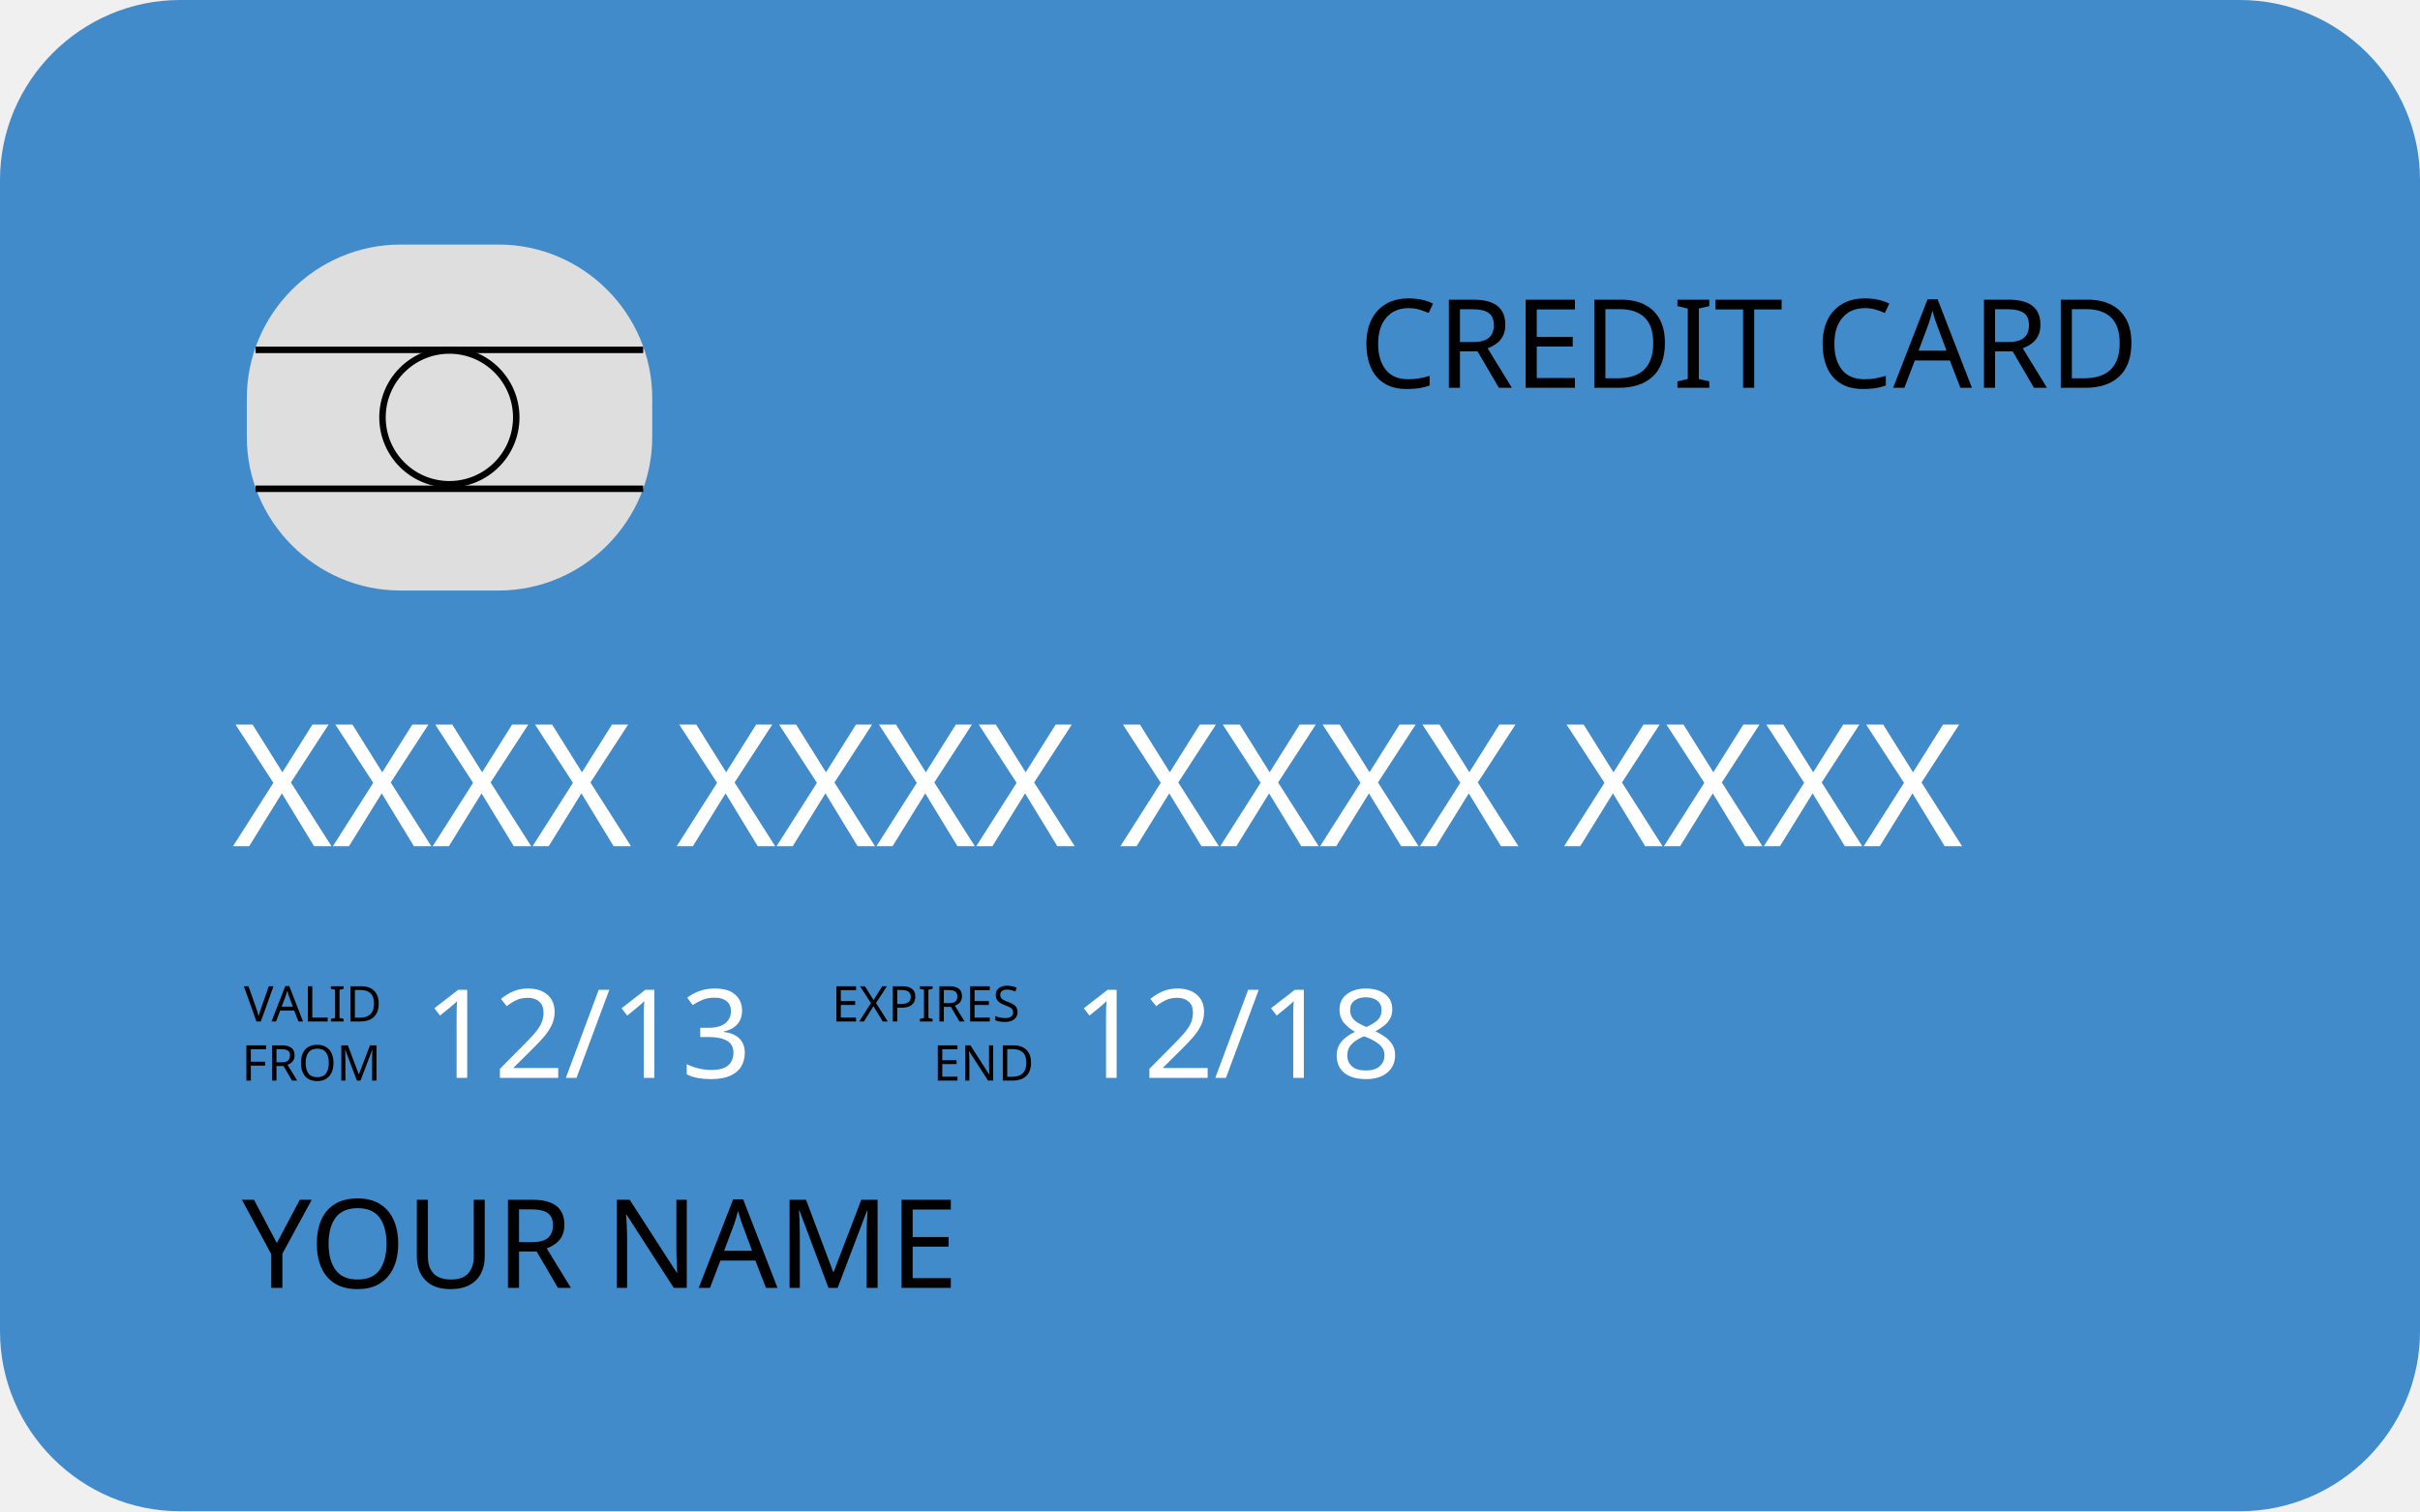
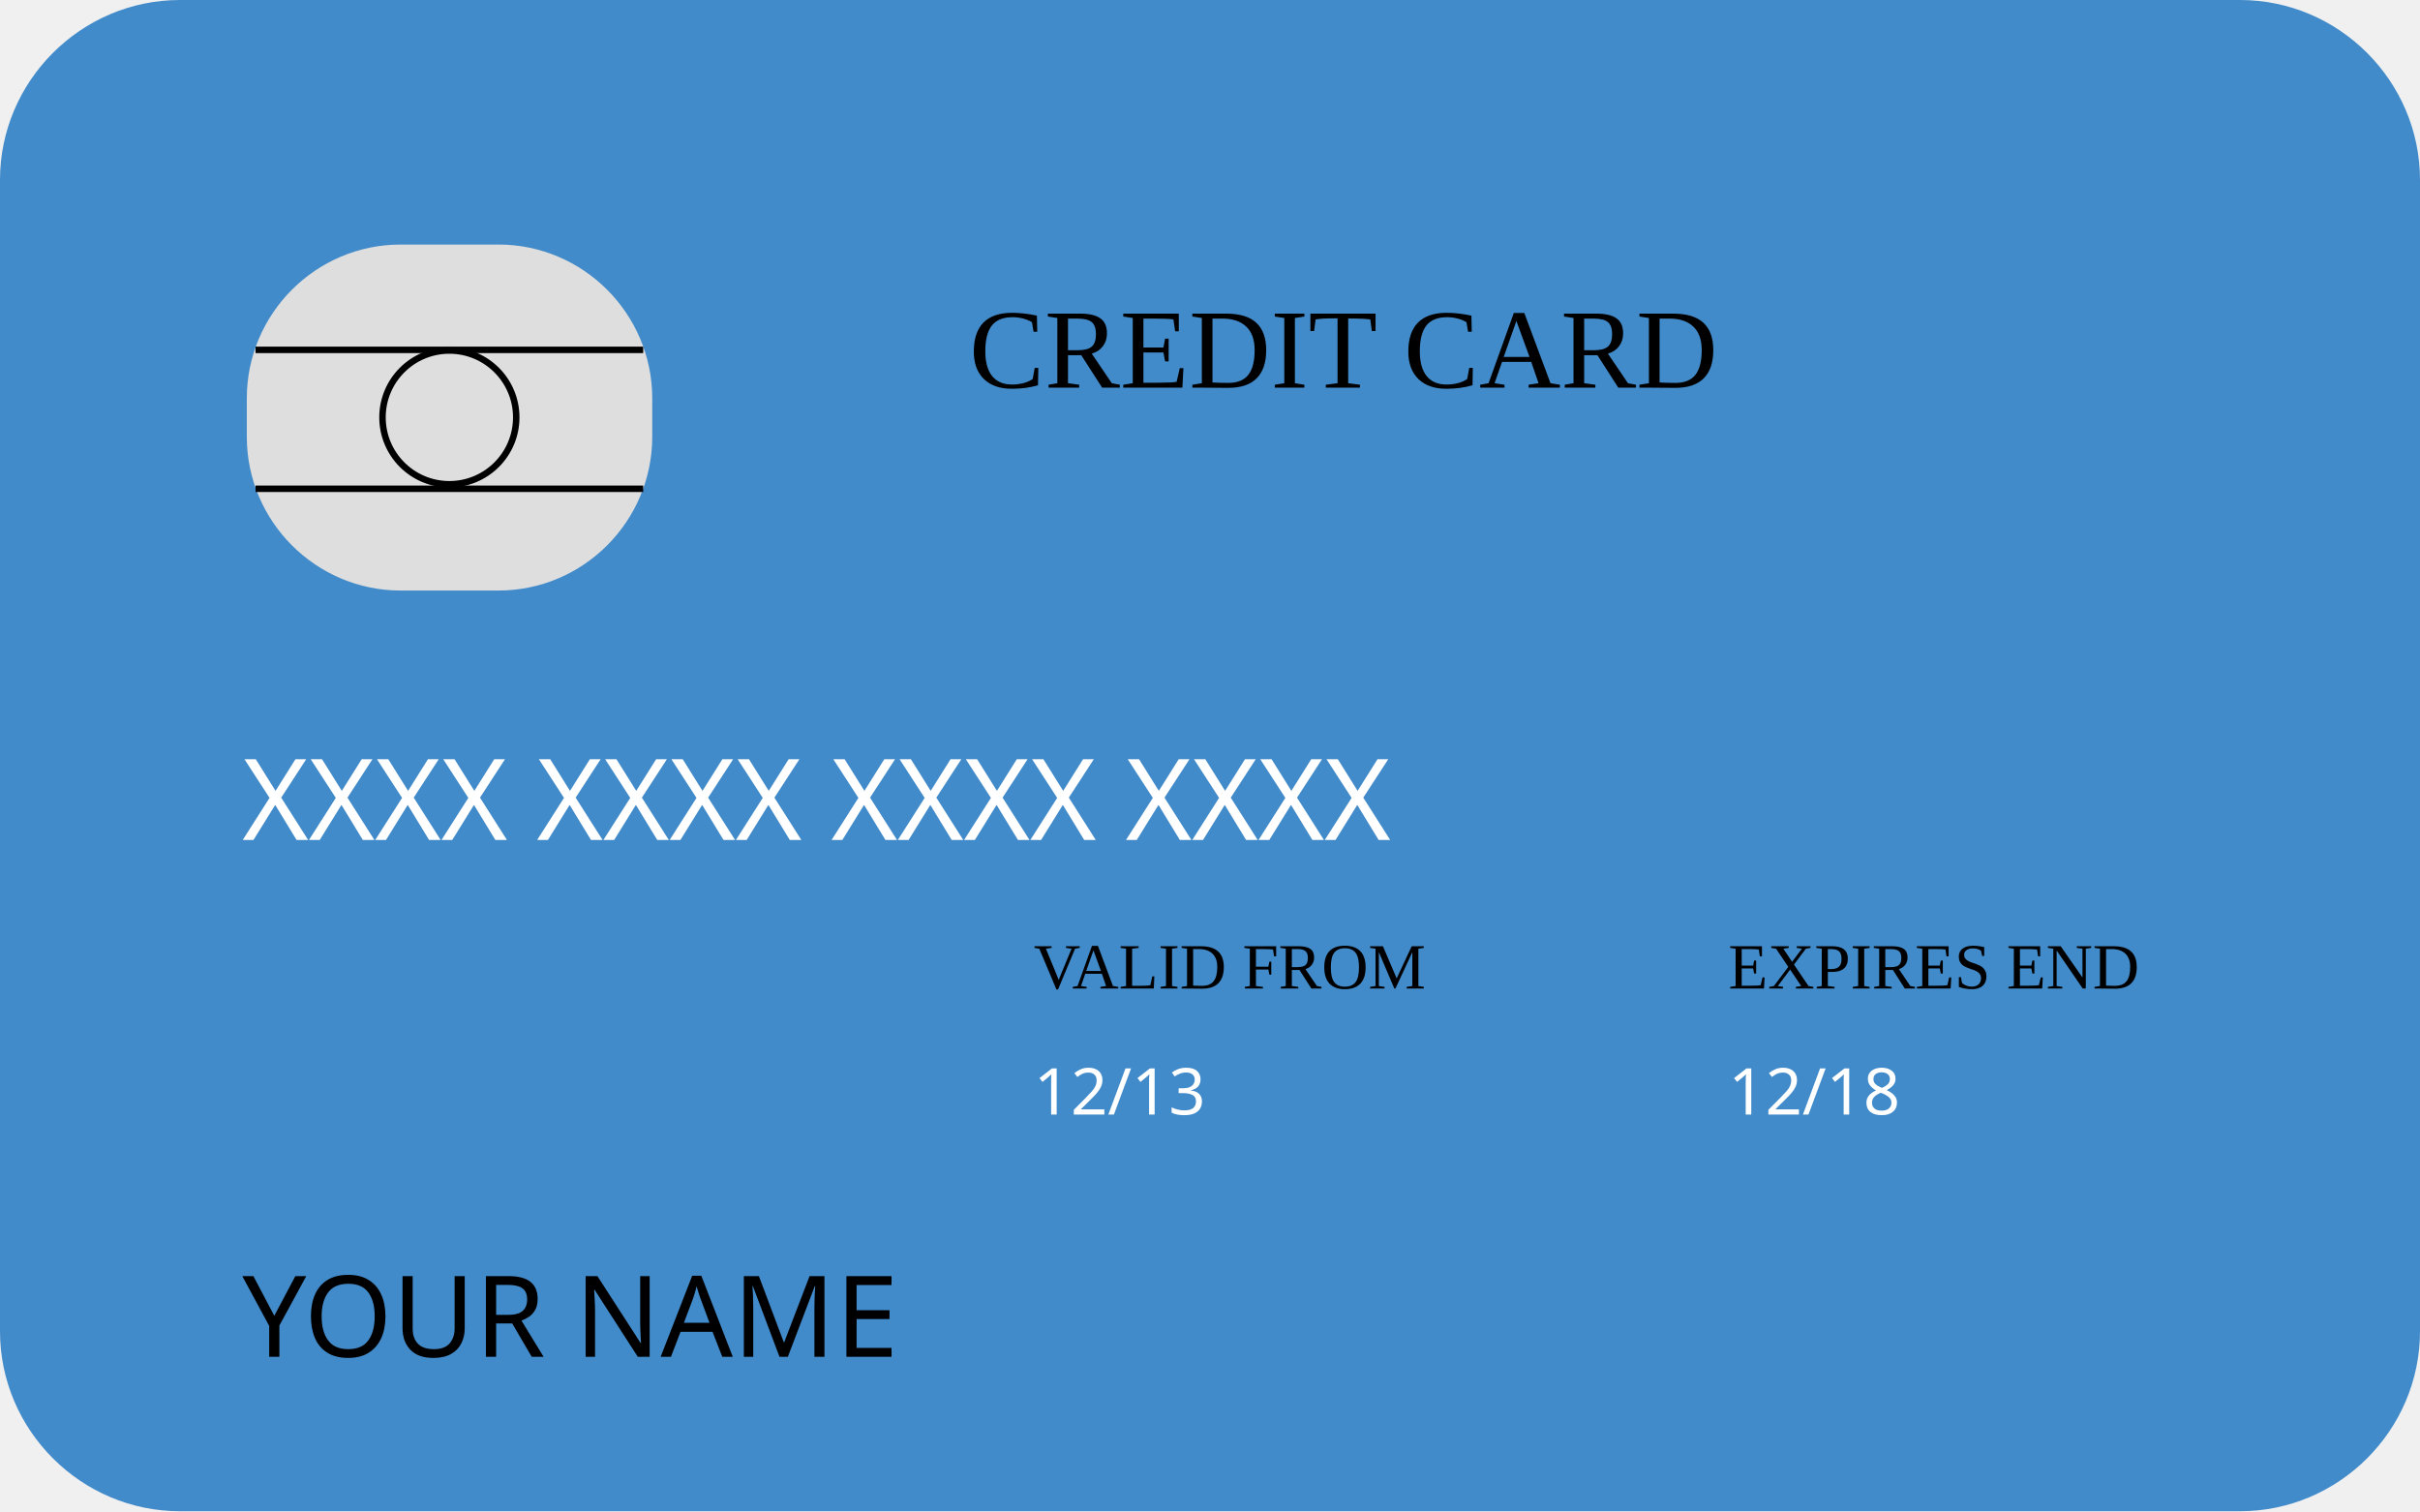
<svg xmlns="http://www.w3.org/2000/svg" version="1.1" id="Layer_1" x="0px" y="0px" viewBox="0 0 749.1 467.8" enable-background="new 0 0 749.1 467.8" xml:space="preserve">
-   <g>
+   <style type="text/css">
+     .text-1 {
+       font-size: 35px;
+     }
+     .text-2 {
+       font-size: 20px;
+     }
+   </style>
+   <g font-size="20">
    <path fill="#428bca" d="M55.7,0h637.7c30.6,0,55.7,25.1,55.7,55.7v356.4c0,30.6-25.1,55.7-55.7,55.7H55.7 C25.1,467.8,0,442.7,0,412.1V55.7C0,25.1,25.1,0,55.7,0z" />
-     <rect x="577.1" y="317.9" fill="none" width="146.8" height="76.6" />
-     <text transform="matrix(1 0 0 1 420.6312 120.0411)">
-       <tspan x="0" y="0" font-family="'sans-serif'" font-size="38.219">CREDIT CARD</tspan>
-     </text>
-     <rect x="0" y="227.7" fill="none" width="749.1" height="40.7" />
-     <text id="ccnumber" transform="matrix(1 0 0 1 71.909 261.9498)" fill="#FFFFFF" font-family="'OCRAExtended'" font-size="52.742">XXXX XXXX XXXX XXXX</text>
    <g>
      <path fill="#DEDEDE" d="M124,75.7h30.3c26.2,0,47.6,21.4,47.6,47.6v11.9c0,26.2-21.4,47.6-47.6,47.6H124 c-26.2,0-47.6-21.4-47.6-47.6v-11.9C76.4,97.1,97.8,75.7,124,75.7z" />
      <line fill="none" stroke="#000000" stroke-width="2" stroke-miterlimit="10" x1="199.1" y1="108.3" x2="79.1" y2="108.3" />
      <line fill="none" stroke="#000000" stroke-width="2" stroke-miterlimit="10" x1="79.1" y1="151.3" x2="199.1" y2="151.3" />
      <circle fill="none" stroke="#000000" stroke-width="2" stroke-miterlimit="10" cx="139.1" cy="129.2" r="20.7" />
    </g>
-     <rect x="74.9" y="369.5" fill="none" width="526.1" height="30" />
-     <text transform="matrix(1 0 0 1 74.8767 398.668)" font-family="'sans-serif'" font-size="38.219">YOUR NAME</text>
-     <rect x="131.1" y="304.5" fill="none" width="102" height="31.9" />
-     <text transform="matrix(1 0 0 1 131.0593 333.6641)" fill="#FFFFFF" font-family="'sans-serif'" font-size="38.219">12/13</text>
-     <rect x="74.1" y="304.5" fill="none" width="43.6" height="31.9" />
-     <text transform="matrix(1 0 0 1 75.4821 316.1905)">
-       <tspan x="0" y="0" font-family="'sans-serif'" font-size="15.288">VALID </tspan>
-       <tspan x="-0.7" y="18.3" font-family="'sans-serif'" font-size="15.288">FROM</tspan>
-     </text>
-     <rect x="332.1" y="304.5" fill="none" width="102" height="31.9" />
-     <text transform="matrix(1 0 0 1 332.0901 333.6641)" fill="#FFFFFF" font-family="'sans-serif'" font-size="38.219">12/18</text>
-     <rect x="253" y="304.5" fill="none" width="65.7" height="31.9" />
-     <text transform="matrix(1 0 0 1 257.4124 316.1905)">
-       <tspan x="0" y="0" font-family="'sans-serif'" font-size="15.288">EXPIRES</tspan>
-       <tspan x="31.4" y="18.3" font-family="'sans-serif'" font-size="15.288">END</tspan>
-     </text>
+     <text id="credit_card" transform="matrix(1 0 0 1 300 120)" class="text-1">CREDIT CARD</text>
+     <text id="cc_number" transform="matrix(1 0 0 1 75 260)" fill="#FFFFFF" font-family="'OCRAExtended'" class="text-1">XXXX XXXX XXXX XXXX</text>
+     <text id="valid_from" transform="matrix(1 0 0 1 320 306)" class="text-2">VALID FROM</text>
+     <text transform="matrix(1 0 0 1 320 345)" fill="#FFFFFF" font-family="'sans-serif'" class="text-2">12/13</text>
+     <text id="expires_end" transform="matrix(1 0 0 1 535 306)" class="text-2">EXPIRES END</text>
+     <text transform="matrix(1 0 0 1 535 345)" fill="#FFFFFF" font-family="'sans-serif'" class="text-2">12/18</text>
+     <text id="your_name" transform="matrix(1 0 0 1 75 420)" font-family="'sans-serif'" class="text-1">YOUR NAME</text>
  </g>
</svg>
